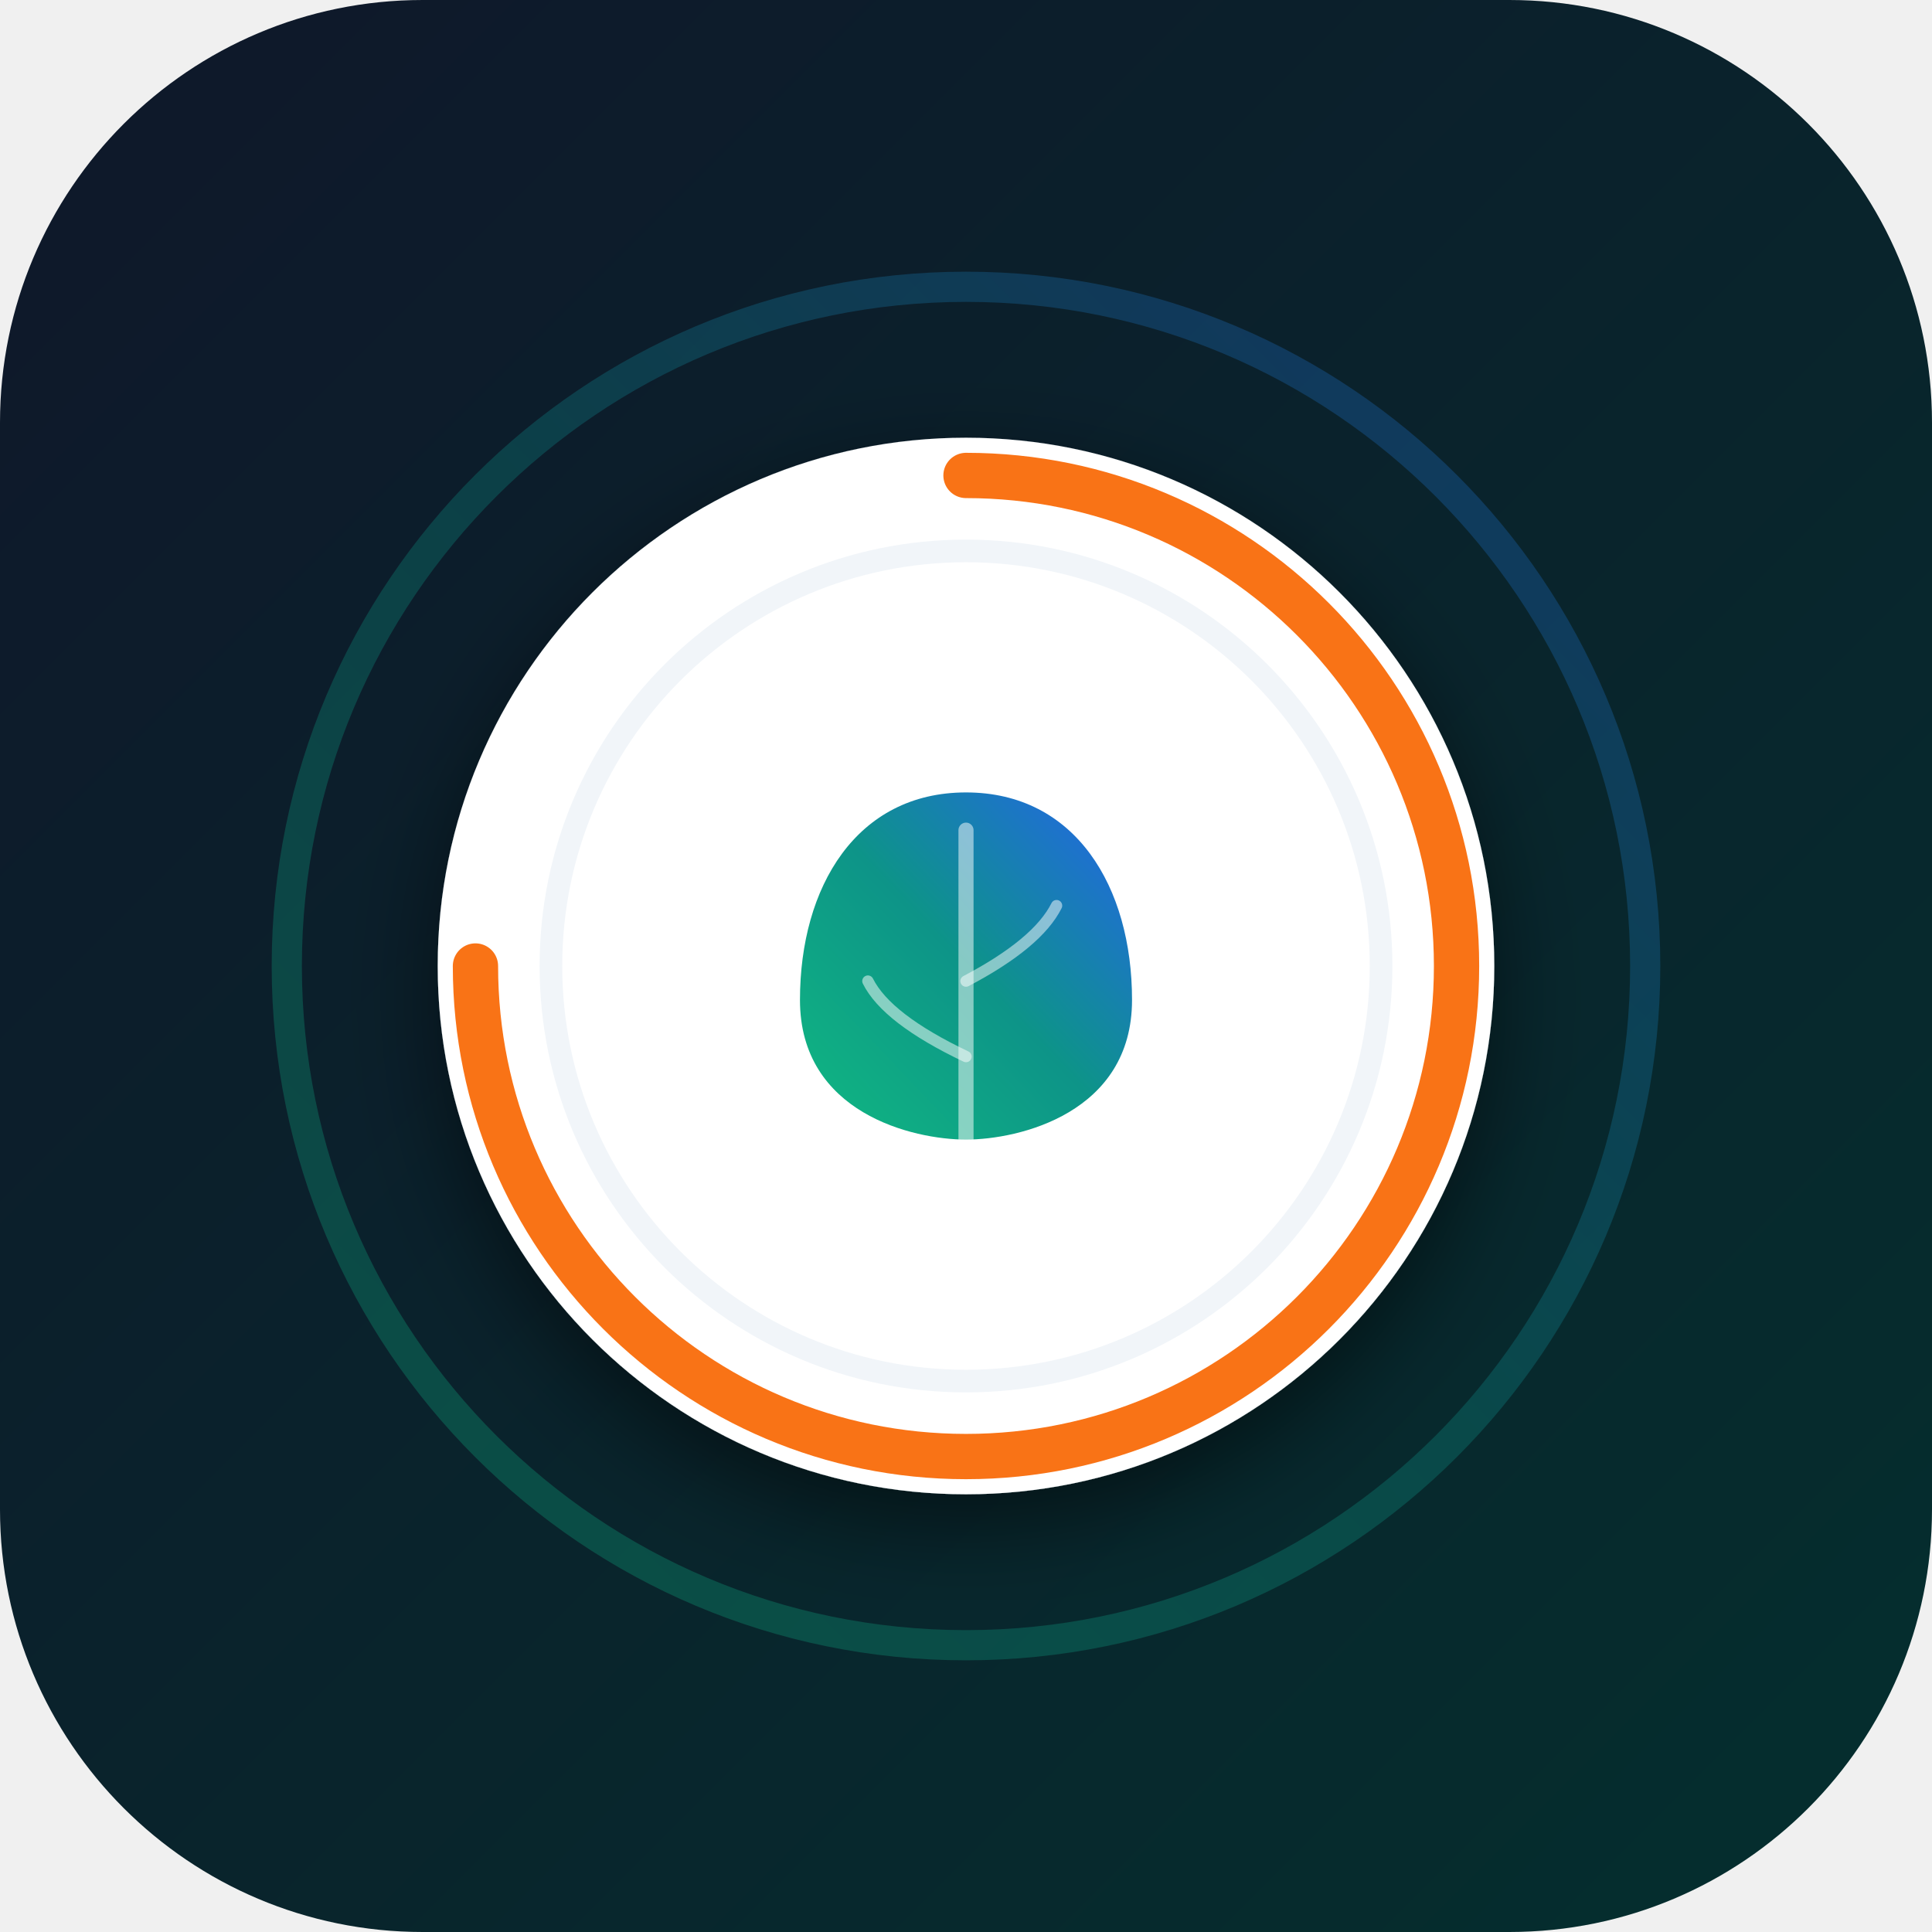
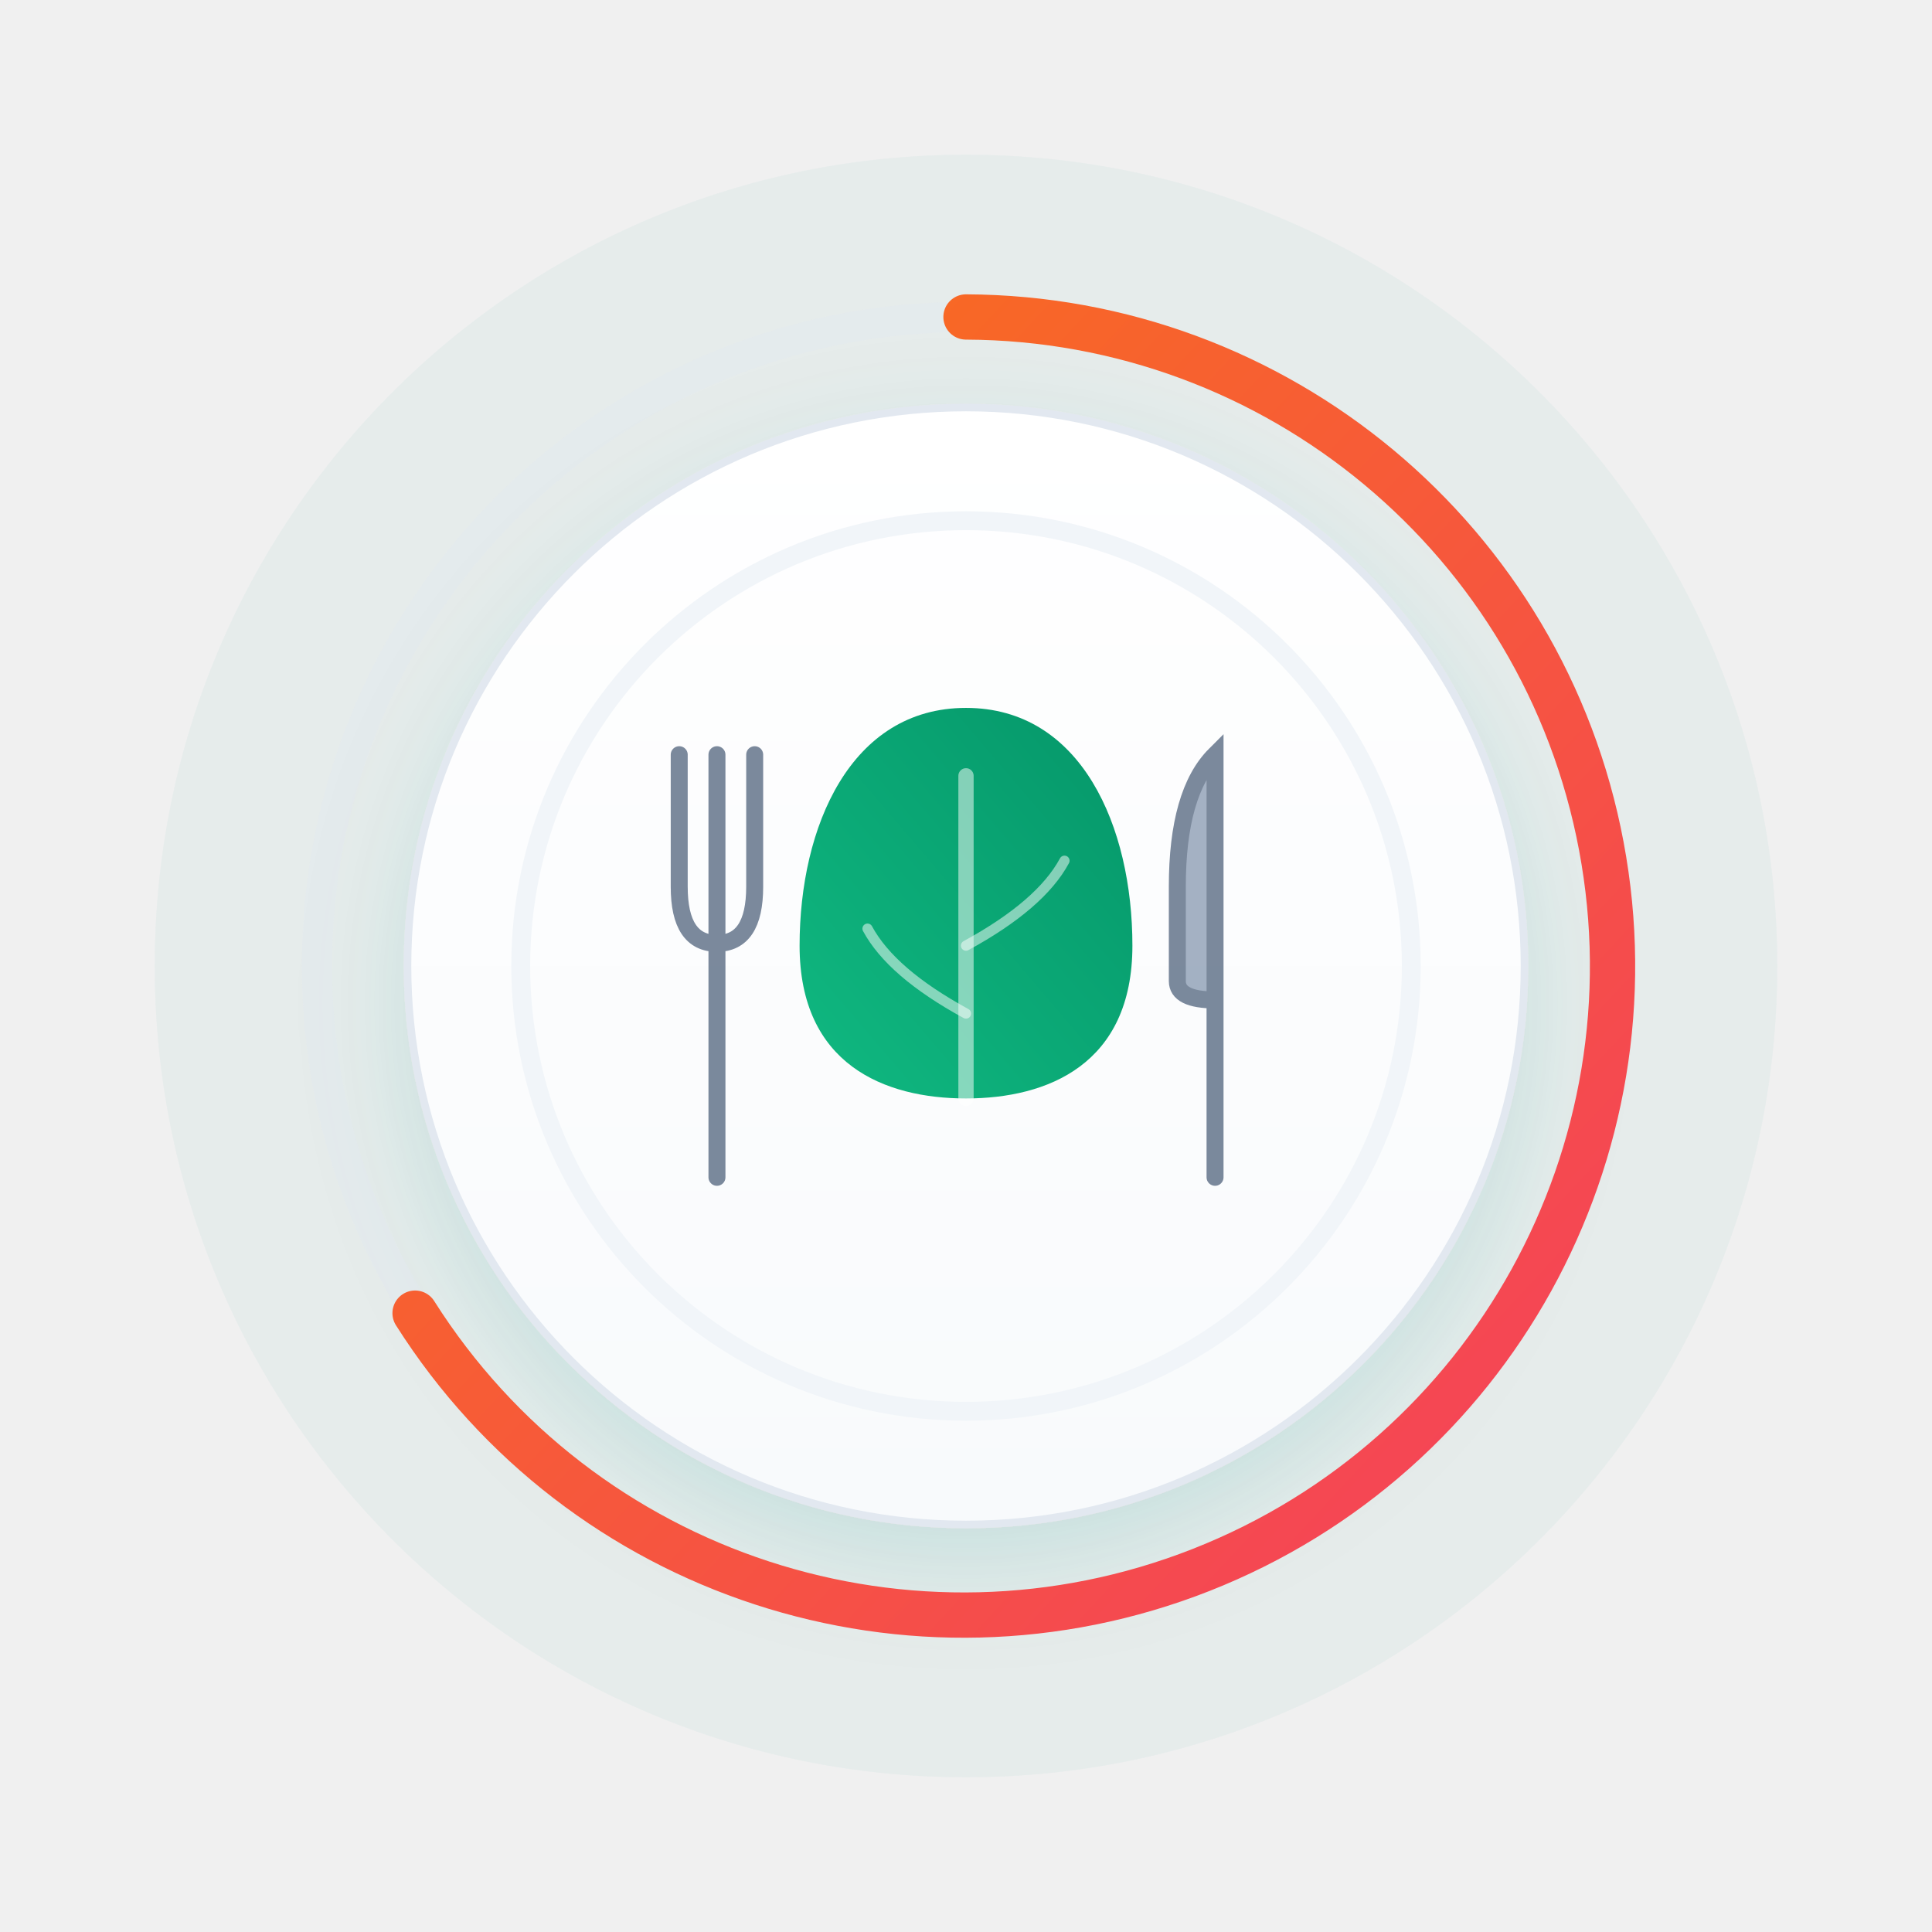
<svg xmlns="http://www.w3.org/2000/svg" viewBox="0 0 512 512" width="100%" height="100%">
  <defs>
-     <linearGradient id="bgGrad" x1="0%" y1="0%" x2="100%" y2="100%">
-       <stop offset="0%" stop-color="#0f172a" />
-       <stop offset="100%" stop-color="#042f2e" />
+     <linearGradient id="leafGrad" x1="0%" y1="100%" x2="100%" y2="0%">
+       <stop offset="0%" stop-color="#10b981" />
+       <stop offset="100%" stop-color="#059669" />
    </linearGradient>
-     <linearGradient id="accentGrad" x1="0%" y1="100%" x2="100%" y2="0%">
-       <stop offset="0%" stop-color="#10b981" />
-       <stop offset="50%" stop-color="#0d9488" />
-       <stop offset="100%" stop-color="#2563eb" />
+     <linearGradient id="ringGrad" x1="0%" y1="0%" x2="100%" y2="100%">
+       <stop offset="0%" stop-color="#f97316" />
+       <stop offset="100%" stop-color="#f43f5e" />
    </linearGradient>
-     <filter id="shadow" x="-10%" y="-10%" width="120%" height="120%">
-       <feDropShadow dx="0" dy="8" stdDeviation="12" flood-color="#000000" flood-opacity="0.5" />
+     <linearGradient id="plateGrad" x1="0%" y1="0%" x2="0%" y2="100%">
+       <stop offset="0%" stop-color="#ffffff" />
+       <stop offset="100%" stop-color="#f8fafc" />
+     </linearGradient>
+     <filter id="softShadow" x="-15%" y="-15%" width="130%" height="130%">
+       <feDropShadow dx="0" dy="10" stdDeviation="14" flood-color="#0d9488" flood-opacity="0.14" />
    </filter>
  </defs>
-   <rect width="512" height="512" rx="112" fill="url(#bgGrad)" />
-   <circle cx="256" cy="256" r="180" fill="none" stroke="url(#accentGrad)" stroke-width="8" opacity="0.3" />
-   <circle cx="256" cy="256" r="140" fill="#ffffff" filter="url(#shadow)" />
-   <circle cx="256" cy="256" r="110" fill="none" stroke="#f1f5f9" stroke-width="6" />
-   <path d="M 256,126 A 130,130 0 1,1 126,256" fill="none" stroke="#f97316" stroke-width="12" stroke-linecap="round" />
-   <path d="M 256,210 C 285,210 300,235 300,265 C 300,295 270,302 256,302 C 242,302 212,295 212,265 C 212,235 227,210 256,210 Z" fill="url(#accentGrad)" />
-   <path d="M 256,302 C 256,260 256,240 256,220" fill="none" stroke="#ffffff" stroke-width="4" stroke-linecap="round" opacity="0.5" />
-   <path d="M 256,260 Q 275,250 280,240" fill="none" stroke="#ffffff" stroke-width="3" stroke-linecap="round" opacity="0.5" />
-   <path d="M 256,280 Q 235,270 230,260" fill="none" stroke="#ffffff" stroke-width="3" stroke-linecap="round" opacity="0.5" />
+   <circle cx="256" cy="256" r="215" fill="#0d9488" opacity="0.05" />
+   <circle cx="256" cy="256" r="148" fill="url(#plateGrad)" filter="url(#softShadow)" stroke="#e2e8f0" stroke-width="2" />
+   <circle cx="256" cy="256" r="118" fill="none" stroke="#f1f5f9" stroke-width="5" />
+   <circle cx="256" cy="256" r="172" fill="none" stroke="#e2e8f0" stroke-width="8" opacity="0.4" />
+   <path d="M 256,84 A 172,172 0 1,1 110,348" fill="none" stroke="url(#ringGrad)" stroke-width="12" stroke-linecap="round" />
+   <g stroke="#64748b" stroke-width="4.5" stroke-linecap="round" fill="none" opacity="0.85">
+     <path d="M 190,200 v 50 M 180,200 v 35 M 200,200 v 35 M 180,235 q 0,15 10,15 q 10,0 10,-15 M 190,250 v 62" />
+   </g>
+   <g stroke="#64748b" stroke-width="4.5" stroke-linecap="round" fill="none" opacity="0.85">
+     <path d="M 322,200 v 112 M 322,200 q -10,10 -10,35 v 25 q 0,5 10,5 Z" fill="#94a3b8" />
+   </g>
+   <g transform="translate(256, 256) scale(0.9) translate(-256, -256)">
+     <path d="M 256,180 C 290,180 305,215 305,250 C 305,285 280,295 256,295 C 232,295 207,285 207,250 C 207,215 222,180 256,180 Z" fill="url(#leafGrad)" />
+     <path d="M 256,295 C 256,245 256,220 256,200" fill="none" stroke="#ffffff" stroke-width="4.5" stroke-linecap="round" opacity="0.5" />
+     <path d="M 256,250 Q 278,238 285,225" fill="none" stroke="#ffffff" stroke-width="3" stroke-linecap="round" opacity="0.5" />
+     <path d="M 256,270 Q 234,258 227,245" fill="none" stroke="#ffffff" stroke-width="3" stroke-linecap="round" opacity="0.5" />
+   </g>
</svg>
